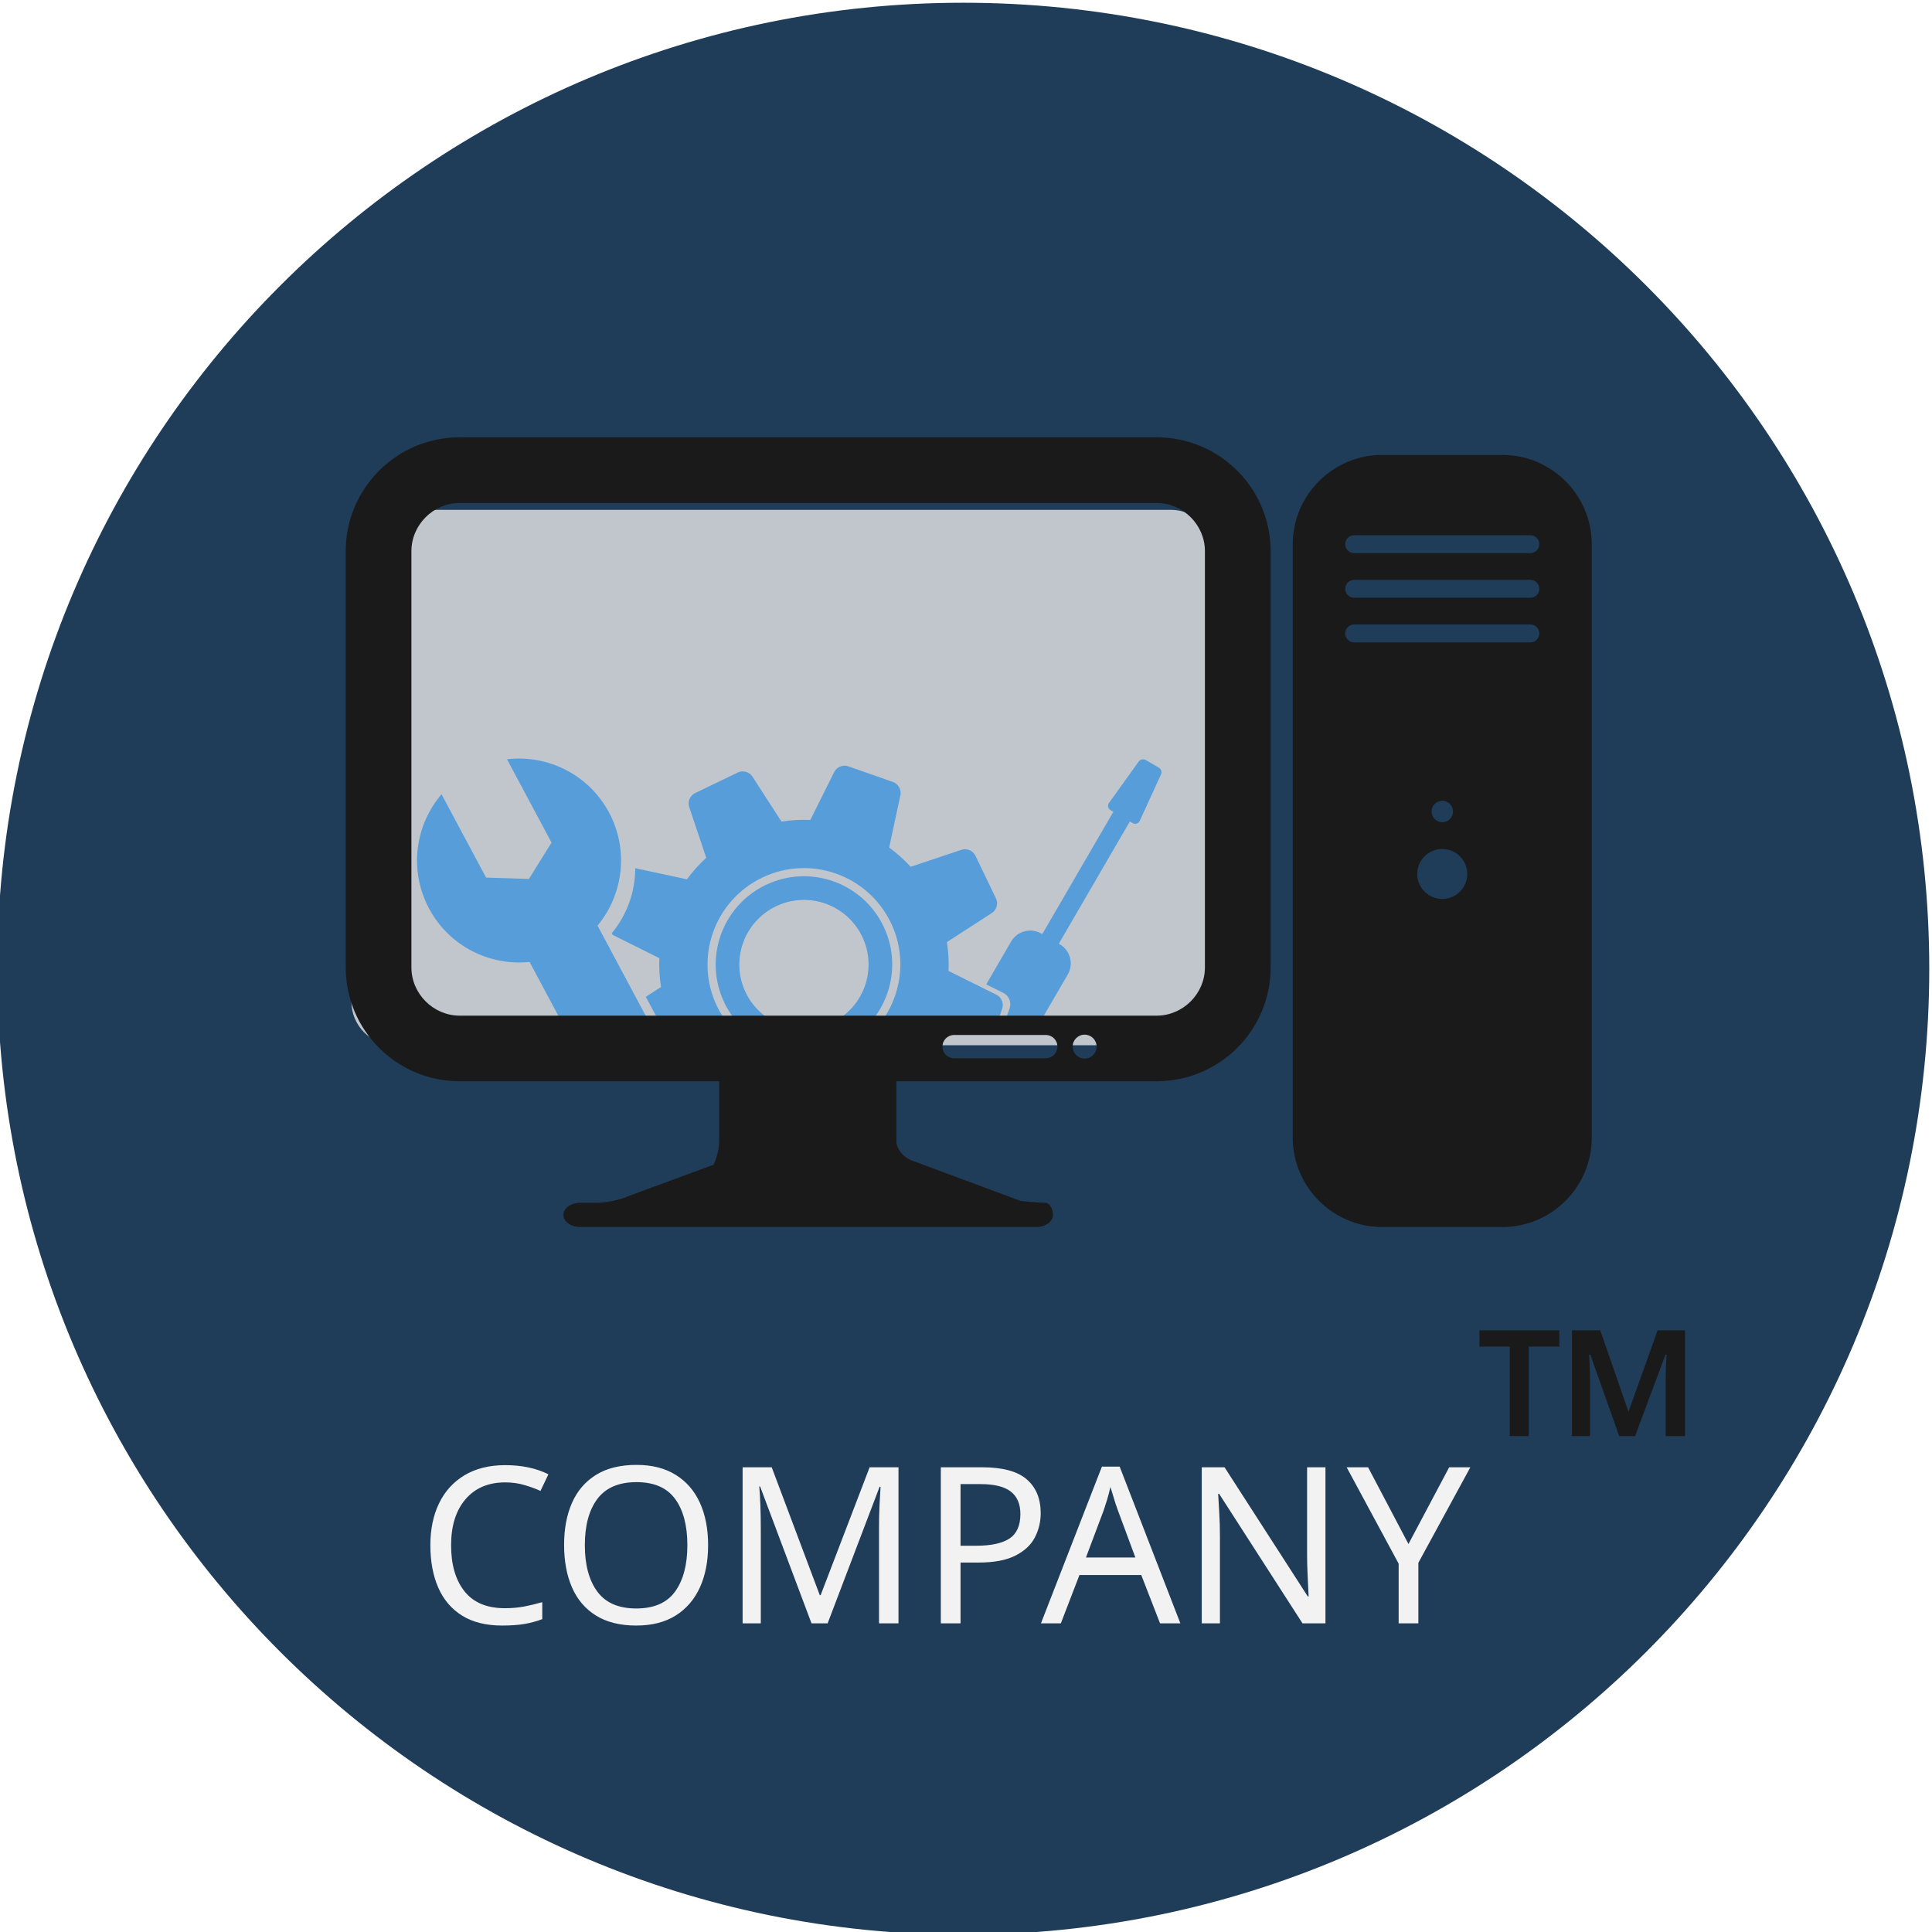
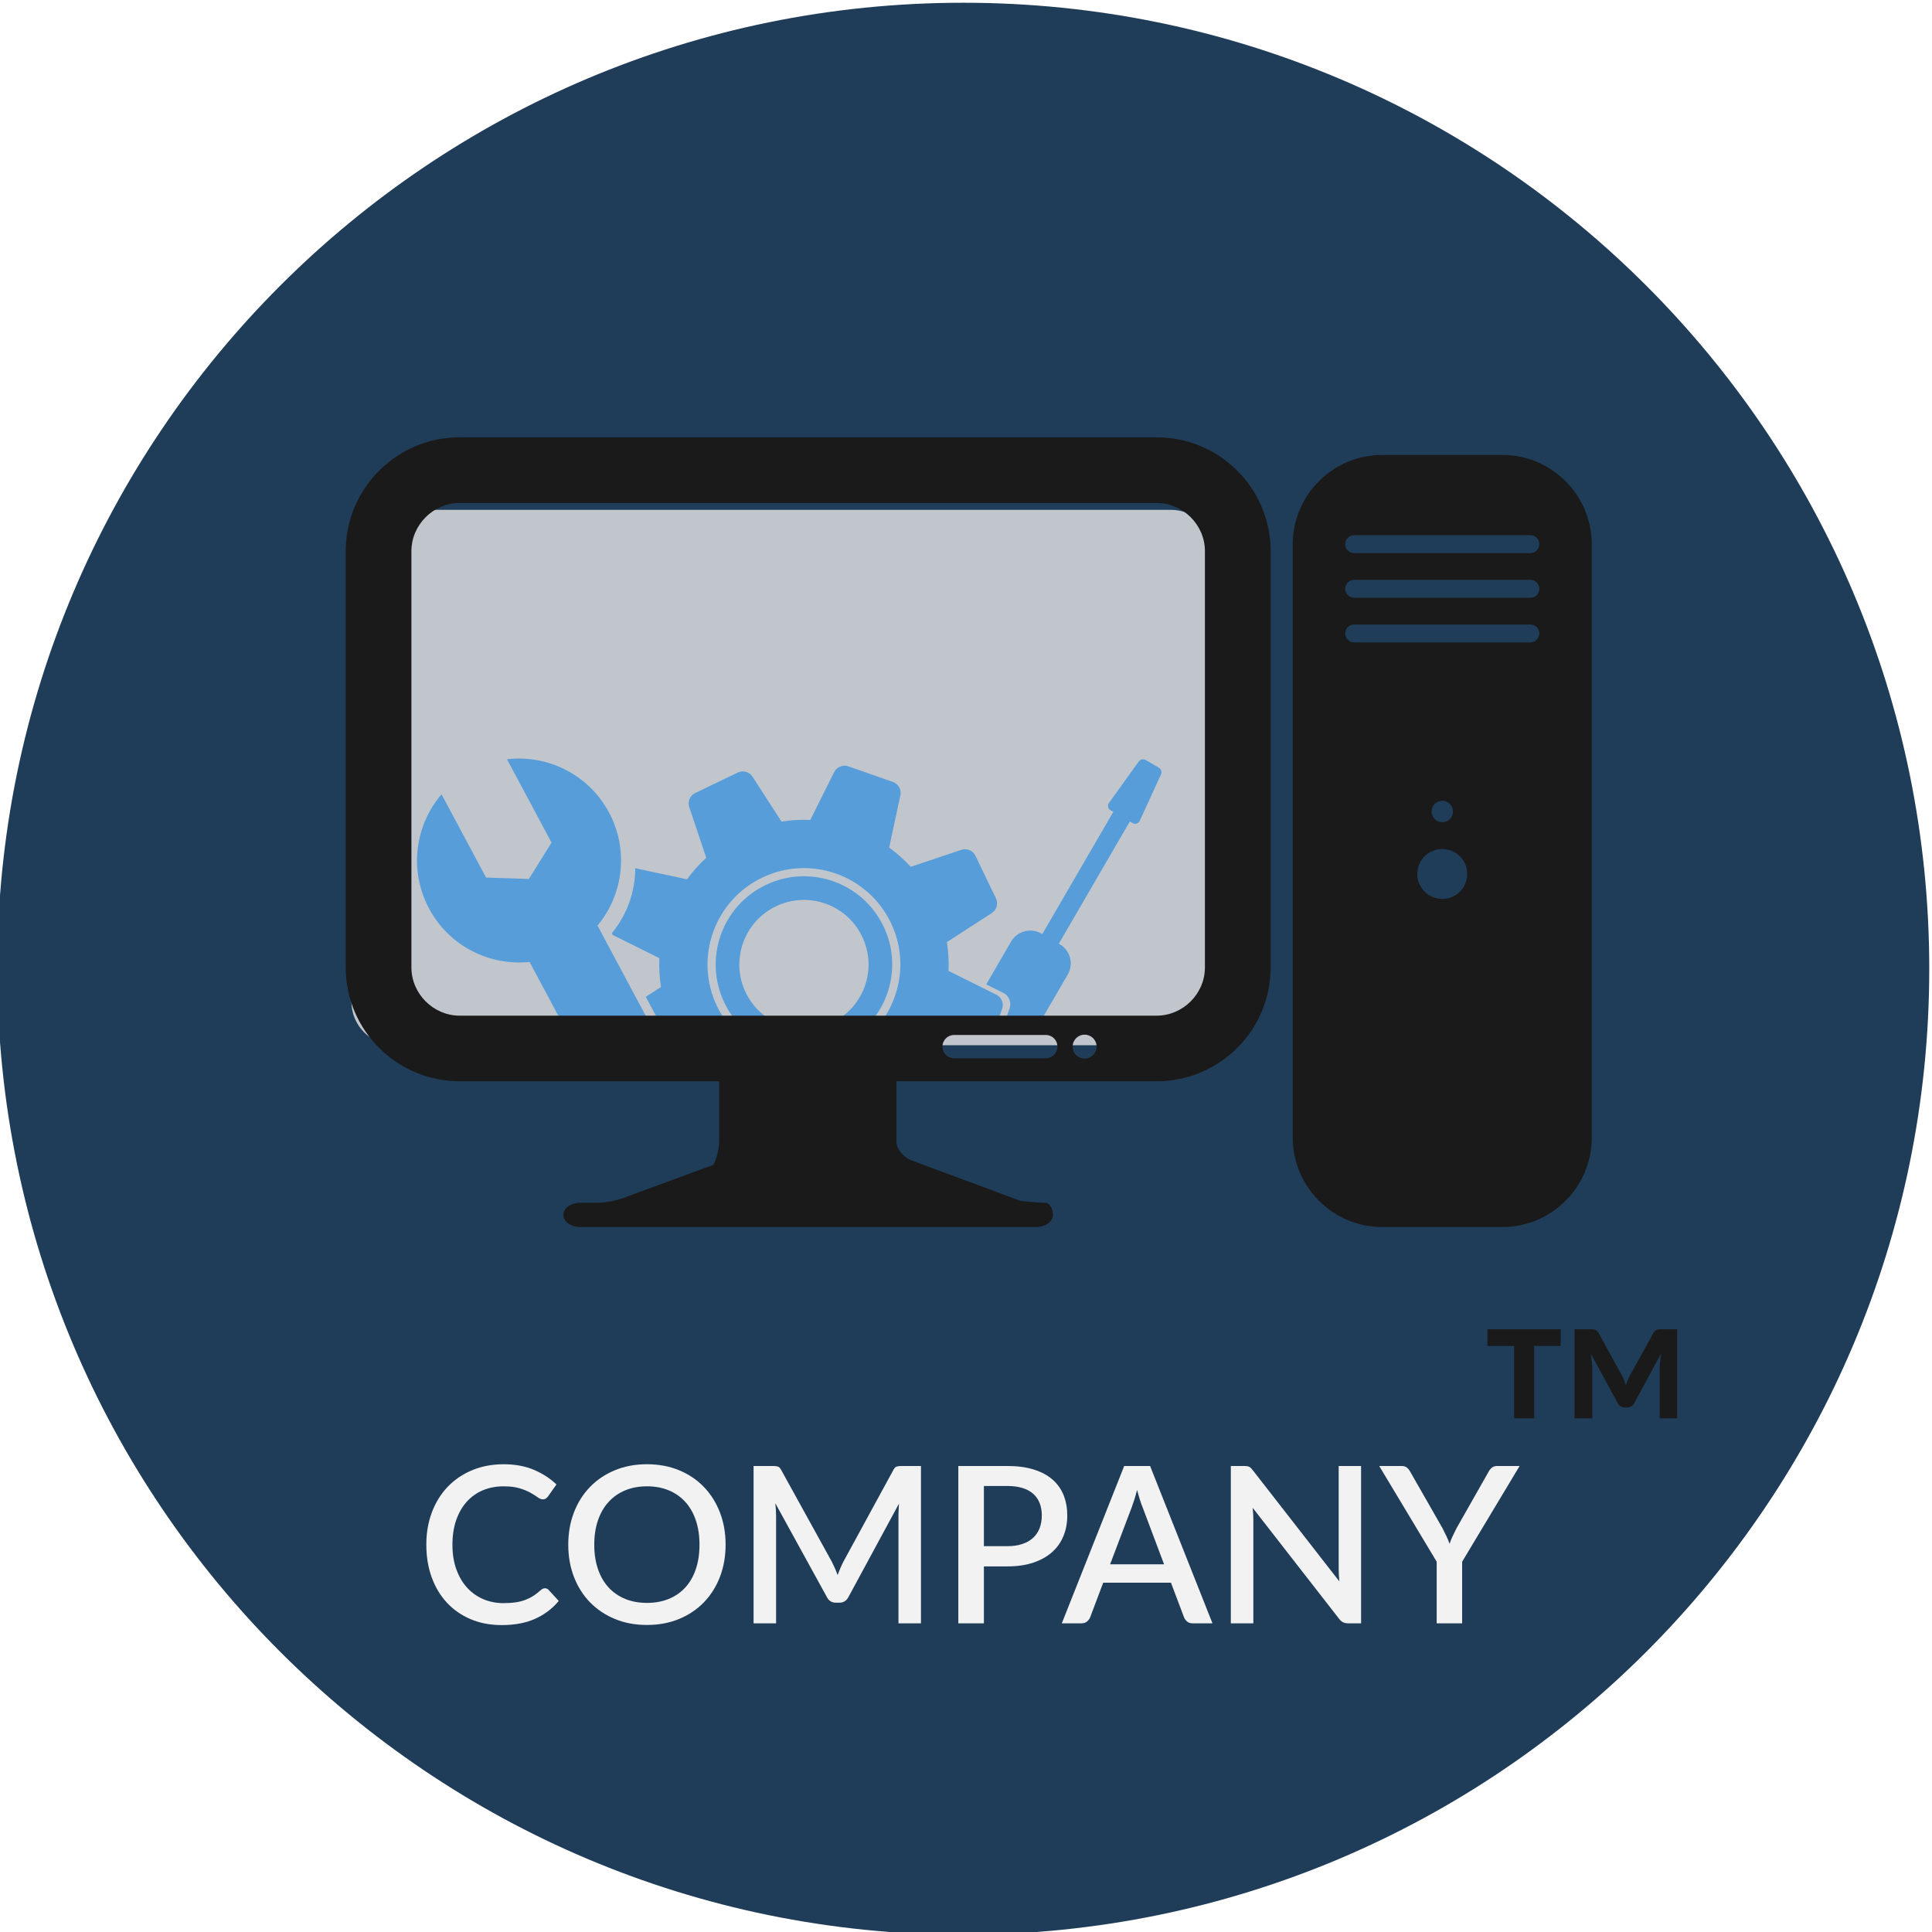
<svg xmlns="http://www.w3.org/2000/svg" version="1.1" id="Calque_1" x="0px" y="0px" width="353.637px" height="353.637px" viewBox="0 0 353.637 353.637" enable-background="new 0 0 353.637 353.637" xml:space="preserve">
-   <path fill="#1F3D59" d="M176.319,0.502C78.662,0.502-0.5,79.668-0.5,177.321c0,97.653,79.162,176.818,176.818,176.818  c97.649,0,176.818-79.165,176.818-176.818C353.137,79.668,273.968,0.502,176.319,0.502z" />
-   <path opacity="0.81" fill="#E6E6E6" d="M222.319,183.319c0,4.418-3.582,8-8,8h-142c-4.418,0-8-3.582-8-8v-82c0-4.418,3.582-8,8-8  h142c4.418,0,8,3.582,8,8V183.319z" />
+   <path fill="#1F3D59" d="M176.319,0.502C78.662,0.502-0.5,79.668-0.5,177.321c0,97.653,79.162,176.818,176.817,176.818  c97.649,0,176.818-79.165,176.818-176.818C353.137,79.668,273.968,0.502,176.319,0.502z" />
+   <path opacity="0.81" fill="#E6E6E6" enable-background="new    " d="M222.319,183.319c0,4.418-3.582,8-8,8h-142  c-4.418,0-8-3.582-8-8v-82c0-4.418,3.582-8,8-8h142c4.418,0,8,3.582,8,8V183.319z" />
  <g id="_x31_6">
-     <path fill="#579DD9" d="M96.936,176.079l6.172,11.549h15.994l-9.727-18.199c4.693-5.666,5.782-13.822,2.098-20.716   c-3.729-6.979-11.26-10.616-18.672-9.739l8.154,15.258l-4.142,6.657l-7.841-0.255l-8.153-15.252   c-4.85,5.672-6.007,13.954-2.276,20.93C82.225,173.204,89.614,176.833,96.936,176.079z" />
-     <path fill="#579DD9" d="M161.713,169.545c-3.867-8.04-13.524-11.424-21.562-7.553c-8.04,3.872-11.417,13.522-7.552,21.563   c0.738,1.536,1.693,2.896,2.801,4.073h7.65c-2.771-1.027-5.166-3.08-6.55-5.948c-2.828-5.883-0.353-12.951,5.528-15.785   c5.887-2.834,12.947-0.355,15.782,5.527c2.831,5.887,0.362,12.951-5.528,15.786c-0.331,0.159-0.665,0.294-1.002,0.42h7.616   C163.355,182.901,164.701,175.747,161.713,169.545z" />
-     <path fill="#579DD9" d="M112.157,171.134l8.534,4.252c-0.077,1.748,0.021,3.515,0.301,5.276l-2.783,1.797l2.768,5.169h12.457   c-0.834-1.037-1.58-2.172-2.182-3.42c-4.223-8.786-0.533-19.335,8.249-23.559c8.782-4.23,19.332-0.534,23.56,8.248   c3.052,6.341,1.957,13.593-2.185,18.73h21.521l1.049-2.997c0.335-0.944-0.132-2.086-1.03-2.533l-8.795-4.381   c0.08-1.755-0.021-3.516-0.297-5.276l8.251-5.334c0.847-0.543,1.178-1.733,0.739-2.636l-3.782-7.868   c-0.436-0.898-1.57-1.377-2.519-1.064l-9.325,3.123c-1.199-1.313-2.519-2.494-3.933-3.521l2.062-9.604   c0.212-0.984-0.39-2.055-1.341-2.39l-8.238-2.887c-0.945-0.331-2.084,0.136-2.531,1.031l-4.384,8.801   c-1.748-0.083-3.515,0.012-5.278,0.291l-5.332-8.252c-0.546-0.84-1.727-1.178-2.635-0.742l-7.865,3.789   c-0.905,0.433-1.384,1.57-1.068,2.519l3.127,9.318c-1.313,1.203-2.498,2.521-3.525,3.936l-9.466-2.03   c-0.013,4.319-1.516,8.54-4.295,11.896L112.157,171.134z" />
-     <path fill="#579DD9" d="M183.701,181.766c0.976,0.485,1.476,1.725,1.12,2.749l-1.093,3.113h6.341l5.381-9.255   c1.116-1.926,0.46-4.417-1.467-5.533l-0.175-0.104l13.004-22.375l0.509,0.295c0.451,0.264,1.03,0.101,1.279-0.362l3.88-8.47   c0.252-0.46,0.083-1.052-0.371-1.313l-2.39-1.393c-0.453-0.264-1.049-0.116-1.328,0.331l-5.436,7.57   c-0.276,0.445-0.132,1.025,0.322,1.286l0.509,0.294l-13.006,22.381l-0.178-0.104c-1.921-1.116-4.411-0.457-5.528,1.467l-4.552,7.84   L183.701,181.766z" />
+     <path fill="#579DD9" d="M96.936,176.079l6.172,11.549h15.994l-9.727-18.199c4.692-5.666,5.782-13.822,2.098-20.716   c-3.729-6.979-11.26-10.616-18.672-9.739l8.154,15.258l-4.143,6.657l-7.841-0.255l-8.153-15.252   c-4.85,5.672-6.007,13.954-2.275,20.93C82.225,173.204,89.614,176.833,96.936,176.079z" />
+     <path fill="#579DD9" d="M161.713,169.545c-3.867-8.04-13.524-11.424-21.563-7.553c-8.04,3.872-11.417,13.521-7.552,21.563   c0.738,1.536,1.693,2.896,2.801,4.073h7.65c-2.771-1.027-5.166-3.08-6.55-5.948c-2.828-5.883-0.354-12.951,5.527-15.785   c5.888-2.834,12.947-0.354,15.782,5.527c2.831,5.887,0.362,12.951-5.528,15.786c-0.33,0.159-0.664,0.294-1.002,0.42h7.616   C163.355,182.901,164.701,175.747,161.713,169.545z" />
+     <path fill="#579DD9" d="M112.157,171.134l8.533,4.252c-0.077,1.748,0.021,3.515,0.302,5.276l-2.783,1.797l2.768,5.169h12.457   c-0.834-1.037-1.58-2.172-2.182-3.42c-4.224-8.786-0.533-19.335,8.249-23.56c8.782-4.229,19.332-0.533,23.56,8.248   c3.052,6.341,1.957,13.594-2.185,18.73h21.521l1.049-2.997c0.335-0.944-0.132-2.086-1.029-2.533l-8.795-4.381   c0.08-1.755-0.021-3.516-0.298-5.276l8.252-5.334c0.847-0.543,1.178-1.732,0.738-2.636l-3.782-7.868   c-0.436-0.897-1.569-1.377-2.519-1.063l-9.325,3.123c-1.199-1.313-2.519-2.494-3.933-3.521l2.062-9.604   c0.212-0.984-0.39-2.056-1.341-2.391l-8.238-2.887c-0.944-0.331-2.084,0.136-2.53,1.031l-4.385,8.801   c-1.747-0.083-3.515,0.012-5.277,0.291l-5.332-8.252c-0.546-0.84-1.728-1.178-2.635-0.742l-7.865,3.789   c-0.905,0.433-1.384,1.57-1.068,2.519l3.127,9.318c-1.313,1.203-2.498,2.521-3.524,3.937l-9.467-2.03   c-0.013,4.319-1.516,8.54-4.295,11.896L112.157,171.134z" />
+     <path fill="#579DD9" d="M183.701,181.766c0.976,0.485,1.476,1.726,1.119,2.749l-1.093,3.113h6.341l5.382-9.255   c1.115-1.926,0.46-4.417-1.468-5.533l-0.175-0.104l13.004-22.375l0.509,0.296c0.451,0.264,1.03,0.101,1.279-0.362l3.88-8.47   c0.252-0.461,0.083-1.053-0.371-1.313l-2.39-1.393c-0.453-0.265-1.049-0.116-1.328,0.331l-5.436,7.569   c-0.276,0.445-0.133,1.025,0.321,1.286l0.51,0.294L190.78,170.98l-0.178-0.104c-1.921-1.116-4.411-0.457-5.527,1.467l-4.553,7.84   L183.701,181.766z" />
  </g>
-   <path fill="#1A1A1A" d="M275.024,83.274h-22.051c-8.989,0-16.345,7.347-16.345,16.341v108.631c0,8.994,7.355,16.35,16.345,16.35  h22.051c8.984,0,16.334-7.355,16.334-16.35V99.615C291.358,90.62,284.008,83.274,275.024,83.274z M264,164.548  c-2.534,0-4.581-2.049-4.581-4.57c0-2.528,2.047-4.58,4.581-4.58c2.521,0,4.567,2.052,4.567,4.58  C268.568,162.499,266.522,164.548,264,164.548z M262.037,148.538c0-1.083,0.874-1.957,1.963-1.957c1.085,0,1.959,0.874,1.959,1.957  s-0.874,1.96-1.959,1.96C262.911,150.498,262.037,149.621,262.037,148.538z M280.129,117.584h-32.267  c-0.899,0-1.636-0.742-1.636-1.638c0-0.908,0.736-1.632,1.636-1.632h32.267c0.899,0,1.631,0.724,1.631,1.632  C281.76,116.842,281.029,117.584,280.129,117.584z M280.129,109.412h-32.267c-0.899,0-1.636-0.73-1.636-1.638  c0-0.899,0.736-1.632,1.636-1.632h32.267c0.899,0,1.631,0.733,1.631,1.632C281.76,108.682,281.029,109.412,280.129,109.412z   M280.129,101.243h-32.267c-0.899,0-1.636-0.73-1.636-1.629c0-0.908,0.736-1.638,1.636-1.638h32.267c0.899,0,1.631,0.73,1.631,1.638  C281.76,100.513,281.029,101.243,280.129,101.243z M211.746,80.047H84.115c-11.498,0.016-20.812,9.329-20.836,20.819v76.231  c0.024,11.497,9.338,20.805,20.836,20.819h47.522v11.087c0,1.192-0.464,3.086-1.038,4.202l-15.671,5.767  c-1.405,0.653-3.93,1.185-5.603,1.185h-3.131c-1.681,0-3.06,0.984-3.06,2.169v0.101c0,1.185,1.379,2.169,3.06,2.169h83.471  c1.681,0,3.059-0.984,3.059-2.169v-0.101c0-1.185-0.643-2.169-1.424-2.169c-0.786,0-2.782-0.15-4.45-0.328l-20.189-7.497  c-1.42-0.639-2.579-2.136-2.579-3.328v-11.087h47.664c11.497-0.015,20.811-9.322,20.836-20.819v-76.231  C232.557,89.375,223.243,80.062,211.746,80.047z M191.422,193.705h-16.78c-1.177,0-2.131-0.948-2.131-2.136  c0-1.175,0.954-2.125,2.131-2.125h16.78c1.177,0,2.131,0.95,2.131,2.125C193.553,192.757,192.599,193.705,191.422,193.705z   M198.533,193.763c-1.215,0-2.193-0.972-2.193-2.193c0-1.208,0.979-2.184,2.193-2.184c1.205,0,2.192,0.976,2.192,2.184  C200.726,192.791,199.739,193.763,198.533,193.763z M220.55,177.097c-0.004,4.801-4.001,8.792-8.804,8.811H84.115  c-4.809-0.019-8.801-4.01-8.809-8.811v-76.231c0.008-4.792,4-8.792,8.809-8.801h127.631c4.803,0.009,8.8,4.009,8.804,8.801V177.097z  " />
-   <text transform="matrix(1 0 0 1 76.3357 297.137)" fill="#F2F2F2" font-family="'Lato-Semibold'" font-size="40">COMPANY</text>
-   <text transform="matrix(1 0 0 1 269.8655 282.7727)" fill="#1A1A1A" font-family="'Lato-Medium'" font-size="55">™</text>
+   <path fill="#1A1A1A" d="M275.024,83.274h-22.051c-8.989,0-16.345,7.348-16.345,16.342v108.631c0,8.994,7.354,16.35,16.345,16.35  h22.051c8.984,0,16.334-7.354,16.334-16.35V99.615C291.358,90.62,284.008,83.274,275.024,83.274z M264,164.548  c-2.534,0-4.581-2.049-4.581-4.57c0-2.527,2.047-4.58,4.581-4.58c2.521,0,4.566,2.053,4.566,4.58  C268.568,162.499,266.522,164.548,264,164.548z M262.037,148.538c0-1.083,0.874-1.957,1.963-1.957c1.085,0,1.959,0.874,1.959,1.957  s-0.874,1.96-1.959,1.96C262.911,150.498,262.037,149.621,262.037,148.538z M280.129,117.584h-32.268  c-0.898,0-1.636-0.742-1.636-1.639c0-0.907,0.736-1.632,1.636-1.632h32.268c0.898,0,1.631,0.725,1.631,1.632  C281.76,116.842,281.029,117.584,280.129,117.584z M280.129,109.412h-32.268c-0.898,0-1.636-0.73-1.636-1.639  c0-0.898,0.736-1.632,1.636-1.632h32.268c0.898,0,1.631,0.733,1.631,1.632C281.76,108.682,281.029,109.412,280.129,109.412z   M280.129,101.243h-32.268c-0.898,0-1.636-0.73-1.636-1.629c0-0.908,0.736-1.639,1.636-1.639h32.268c0.898,0,1.631,0.73,1.631,1.639  C281.76,100.513,281.029,101.243,280.129,101.243z M211.746,80.047H84.115c-11.497,0.016-20.812,9.329-20.836,20.819v76.23  c0.024,11.497,9.339,20.805,20.836,20.819h47.522v11.087c0,1.191-0.464,3.086-1.038,4.202l-15.671,5.767  c-1.405,0.653-3.93,1.186-5.603,1.186h-3.132c-1.681,0-3.06,0.983-3.06,2.169v0.101c0,1.185,1.379,2.169,3.06,2.169h83.472  c1.681,0,3.059-0.984,3.059-2.169v-0.101c0-1.186-0.643-2.169-1.424-2.169c-0.786,0-2.782-0.15-4.45-0.328l-20.188-7.497  c-1.42-0.64-2.579-2.137-2.579-3.328v-11.087h47.664c11.497-0.016,20.811-9.322,20.836-20.819v-76.23  C232.557,89.375,223.243,80.062,211.746,80.047z M191.422,193.705h-16.78c-1.177,0-2.131-0.948-2.131-2.137  c0-1.175,0.954-2.125,2.131-2.125h16.78c1.177,0,2.131,0.95,2.131,2.125C193.553,192.757,192.599,193.705,191.422,193.705z   M198.533,193.763c-1.216,0-2.193-0.972-2.193-2.193c0-1.208,0.979-2.184,2.193-2.184c1.204,0,2.191,0.976,2.191,2.184  C200.726,192.791,199.739,193.763,198.533,193.763z M220.55,177.097c-0.004,4.801-4.001,8.792-8.804,8.812H84.115  c-4.809-0.02-8.801-4.011-8.809-8.812v-76.23c0.008-4.792,4-8.792,8.809-8.802h127.632c4.803,0.01,8.8,4.01,8.804,8.802V177.097z" />
+   <g enable-background="new    ">
+     <path fill="#F2F2F2" d="M99.755,290.717c0.253,0,0.473,0.1,0.66,0.3l1.86,2.021c-1.173,1.413-2.613,2.503-4.32,3.27   c-1.707,0.767-3.747,1.15-6.12,1.15c-2.107,0-4.01-0.363-5.71-1.09s-3.15-1.74-4.35-3.04c-1.2-1.301-2.124-2.851-2.77-4.65   c-0.647-1.8-0.97-3.78-0.97-5.94c0-2.159,0.343-4.143,1.03-5.949c0.687-1.807,1.653-3.36,2.9-4.66s2.74-2.311,4.48-3.03   c1.74-0.72,3.657-1.08,5.75-1.08c2.08,0,3.917,0.337,5.51,1.01c1.593,0.674,2.977,1.57,4.15,2.69l-1.54,2.18   c-0.107,0.147-0.233,0.273-0.38,0.38c-0.147,0.107-0.347,0.16-0.6,0.16c-0.267,0-0.57-0.123-0.91-0.37   c-0.34-0.246-0.773-0.52-1.3-0.819c-0.527-0.301-1.187-0.573-1.98-0.82c-0.793-0.247-1.784-0.37-2.97-0.37   c-1.373,0-2.633,0.24-3.78,0.72c-1.147,0.48-2.133,1.181-2.96,2.101c-0.827,0.92-1.47,2.04-1.93,3.359   c-0.46,1.32-0.69,2.82-0.69,4.5c0,1.693,0.24,3.204,0.72,4.53c0.48,1.327,1.14,2.447,1.98,3.36c0.84,0.913,1.826,1.609,2.96,2.09   c1.133,0.479,2.353,0.72,3.66,0.72c0.8,0,1.517-0.043,2.15-0.13c0.633-0.087,1.216-0.227,1.75-0.42   c0.533-0.193,1.036-0.437,1.51-0.73c0.473-0.293,0.943-0.652,1.41-1.079C99.222,290.837,99.489,290.717,99.755,290.717z" />
+     <path fill="#F2F2F2" d="M132.816,282.737c0,2.134-0.348,4.101-1.04,5.9c-0.694,1.8-1.671,3.35-2.931,4.65   c-1.26,1.3-2.773,2.316-4.54,3.05s-3.729,1.1-5.89,1.1c-2.147,0-4.104-0.366-5.87-1.1s-3.283-1.75-4.55-3.05   c-1.267-1.301-2.247-2.851-2.94-4.65c-0.694-1.8-1.04-3.767-1.04-5.9c0-2.133,0.346-4.1,1.04-5.899   c0.693-1.8,1.673-3.354,2.94-4.66c1.267-1.307,2.783-2.326,4.55-3.06s3.723-1.101,5.87-1.101c2.16,0,4.123,0.367,5.89,1.101   s3.28,1.753,4.54,3.06s2.236,2.86,2.931,4.66C132.468,278.637,132.816,280.604,132.816,282.737z M128.035,282.737   c0-1.652-0.224-3.14-0.67-4.46c-0.447-1.319-1.087-2.439-1.92-3.359c-0.834-0.92-1.844-1.627-3.03-2.12s-2.521-0.74-4-0.74   c-1.467,0-2.793,0.247-3.98,0.74c-1.187,0.493-2.2,1.2-3.04,2.12s-1.487,2.04-1.94,3.359c-0.454,1.32-0.68,2.808-0.68,4.46   c0,1.667,0.227,3.16,0.68,4.48c0.453,1.32,1.1,2.437,1.94,3.35c0.84,0.914,1.853,1.613,3.04,2.101   c1.187,0.486,2.513,0.729,3.98,0.729c1.479,0,2.813-0.243,4-0.729c1.187-0.487,2.196-1.187,3.03-2.101   c0.833-0.913,1.473-2.029,1.92-3.35C127.812,285.897,128.035,284.404,128.035,282.737z" />
+     <path fill="#F2F2F2" d="M152.815,287.047c0.187,0.406,0.354,0.823,0.5,1.25c0.16-0.427,0.33-0.851,0.51-1.271   c0.181-0.42,0.37-0.823,0.57-1.21l9.101-16.699c0.187-0.374,0.393-0.597,0.619-0.671c0.227-0.072,0.547-0.109,0.96-0.109h3.5v28.8   h-4.119v-19.74c0-0.319,0.01-0.666,0.029-1.04c0.021-0.373,0.043-0.753,0.07-1.14l-9.24,17.08c-0.359,0.707-0.913,1.06-1.66,1.06   h-0.659c-0.761,0-1.313-0.353-1.66-1.06l-9.42-17.141c0.04,0.4,0.072,0.79,0.1,1.171c0.026,0.38,0.04,0.736,0.04,1.069v19.74h-4.12   v-28.8h3.5c0.413,0,0.733,0.037,0.96,0.109c0.227,0.074,0.434,0.297,0.62,0.671l9.24,16.739   C152.442,286.243,152.628,286.641,152.815,287.047z" />
+     <path fill="#F2F2F2" d="M180.094,286.717v10.42h-4.68v-28.8h8.96c1.88,0,3.51,0.22,4.89,0.66c1.381,0.439,2.521,1.057,3.421,1.85   c0.899,0.794,1.569,1.747,2.01,2.86c0.439,1.113,0.66,2.343,0.66,3.689c0,1.374-0.233,2.63-0.7,3.771   c-0.467,1.14-1.16,2.12-2.08,2.939c-0.92,0.82-2.063,1.46-3.43,1.92c-1.367,0.46-2.957,0.69-4.771,0.69H180.094z M180.094,283.017   h4.28c1.04,0,1.957-0.133,2.75-0.399s1.453-0.644,1.98-1.131c0.526-0.486,0.923-1.076,1.189-1.77s0.4-1.467,0.4-2.32   c0-0.84-0.13-1.593-0.391-2.26c-0.26-0.667-0.649-1.233-1.17-1.7c-0.52-0.467-1.177-0.823-1.97-1.069   c-0.793-0.247-1.724-0.37-2.79-0.37h-4.28V283.017z" />
+     <path fill="#F2F2F2" d="M221.934,297.137h-3.619c-0.414,0-0.747-0.104-1-0.31c-0.254-0.207-0.447-0.464-0.58-0.771l-2.4-6.36h-12.4   l-2.399,6.36c-0.107,0.267-0.294,0.514-0.561,0.74s-0.6,0.34-1,0.34h-3.619l11.42-28.8h4.739L221.934,297.137z M203.195,286.337   h9.88l-3.96-10.521c-0.16-0.387-0.323-0.847-0.49-1.38s-0.33-1.106-0.49-1.72c-0.16,0.627-0.323,1.203-0.489,1.729   c-0.167,0.527-0.324,0.99-0.471,1.391L203.195,286.337z" />
+     <path fill="#F2F2F2" d="M228.244,268.367c0.14,0.02,0.27,0.057,0.39,0.109c0.12,0.054,0.233,0.134,0.34,0.24   c0.107,0.106,0.221,0.24,0.341,0.4l15.84,20.34c-0.04-0.413-0.07-0.82-0.09-1.221c-0.021-0.399-0.03-0.772-0.03-1.119v-18.78h4.1   v28.8h-2.38c-0.36,0-0.667-0.063-0.92-0.19c-0.253-0.126-0.493-0.336-0.72-0.63l-15.82-20.319c0.04,0.387,0.07,0.77,0.09,1.149   c0.021,0.38,0.03,0.73,0.03,1.05v18.94h-4.12v-28.8h2.44C227.934,268.337,228.105,268.347,228.244,268.367z" />
+     <path fill="#F2F2F2" d="M267.633,285.857v11.28h-4.659v-11.28l-10.521-17.52h4.101c0.413,0,0.739,0.1,0.979,0.3   s0.44,0.453,0.6,0.76l5.9,10.32c0.267,0.52,0.51,1.014,0.73,1.479c0.22,0.468,0.409,0.928,0.569,1.381   c0.16-0.467,0.347-0.931,0.561-1.391c0.213-0.46,0.453-0.95,0.72-1.47l5.86-10.32c0.133-0.267,0.326-0.51,0.58-0.729   c0.253-0.221,0.579-0.33,0.979-0.33h4.12L267.633,285.857z" />
+   </g>
+   <g enable-background="new    ">
+     <path fill="#1A1A1A" d="M285.678,243.31v3.053h-4.867v13.255h-3.658v-13.255h-4.895v-3.053H285.678z M297.008,252   c0.109,0.257,0.215,0.514,0.316,0.77c0.1,0.258,0.197,0.514,0.289,0.771c0.164-0.531,0.366-1.045,0.604-1.54l4.482-8.112   c0.202-0.257,0.376-0.417,0.522-0.481s0.375-0.097,0.688-0.097h3.08v16.308h-3.189v-9.707l0.247-2.173l-4.896,9.075   c-0.256,0.532-0.678,0.798-1.265,0.798h-0.522c-0.587,0-1.008-0.266-1.266-0.798l-4.922-9.075l0.275,2.173v9.707h-3.246V243.31   h3.108c0.312,0,0.545,0.032,0.701,0.097c0.155,0.064,0.334,0.225,0.536,0.481L297.008,252z" />
+   </g>
</svg>
